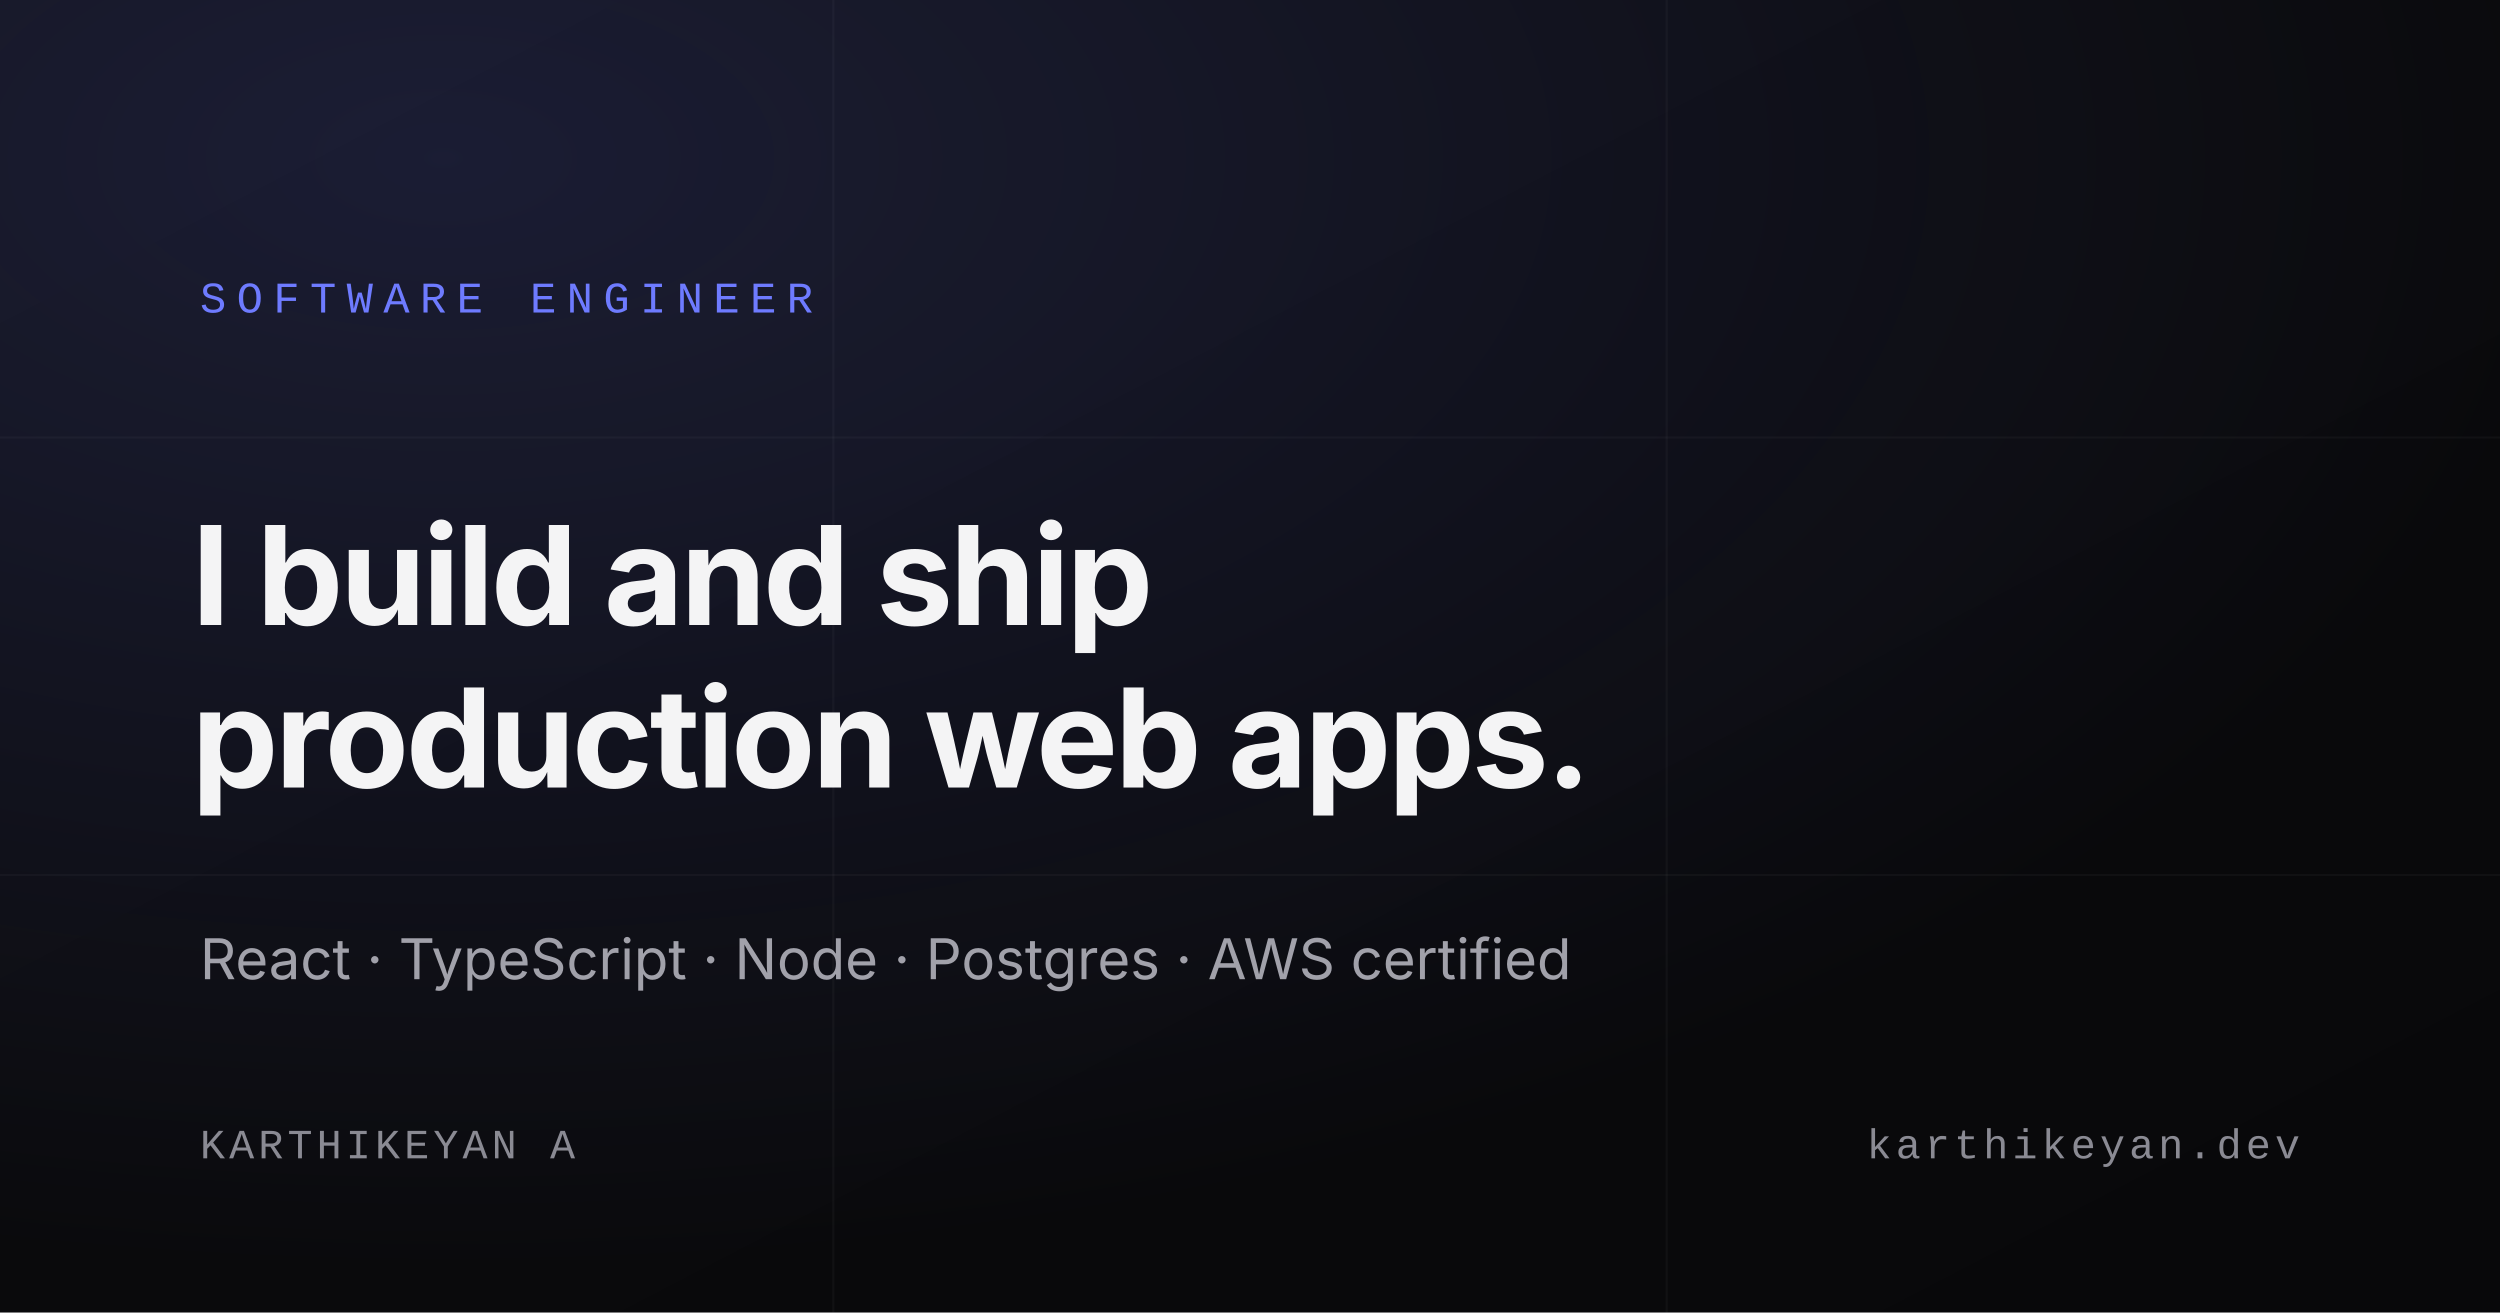
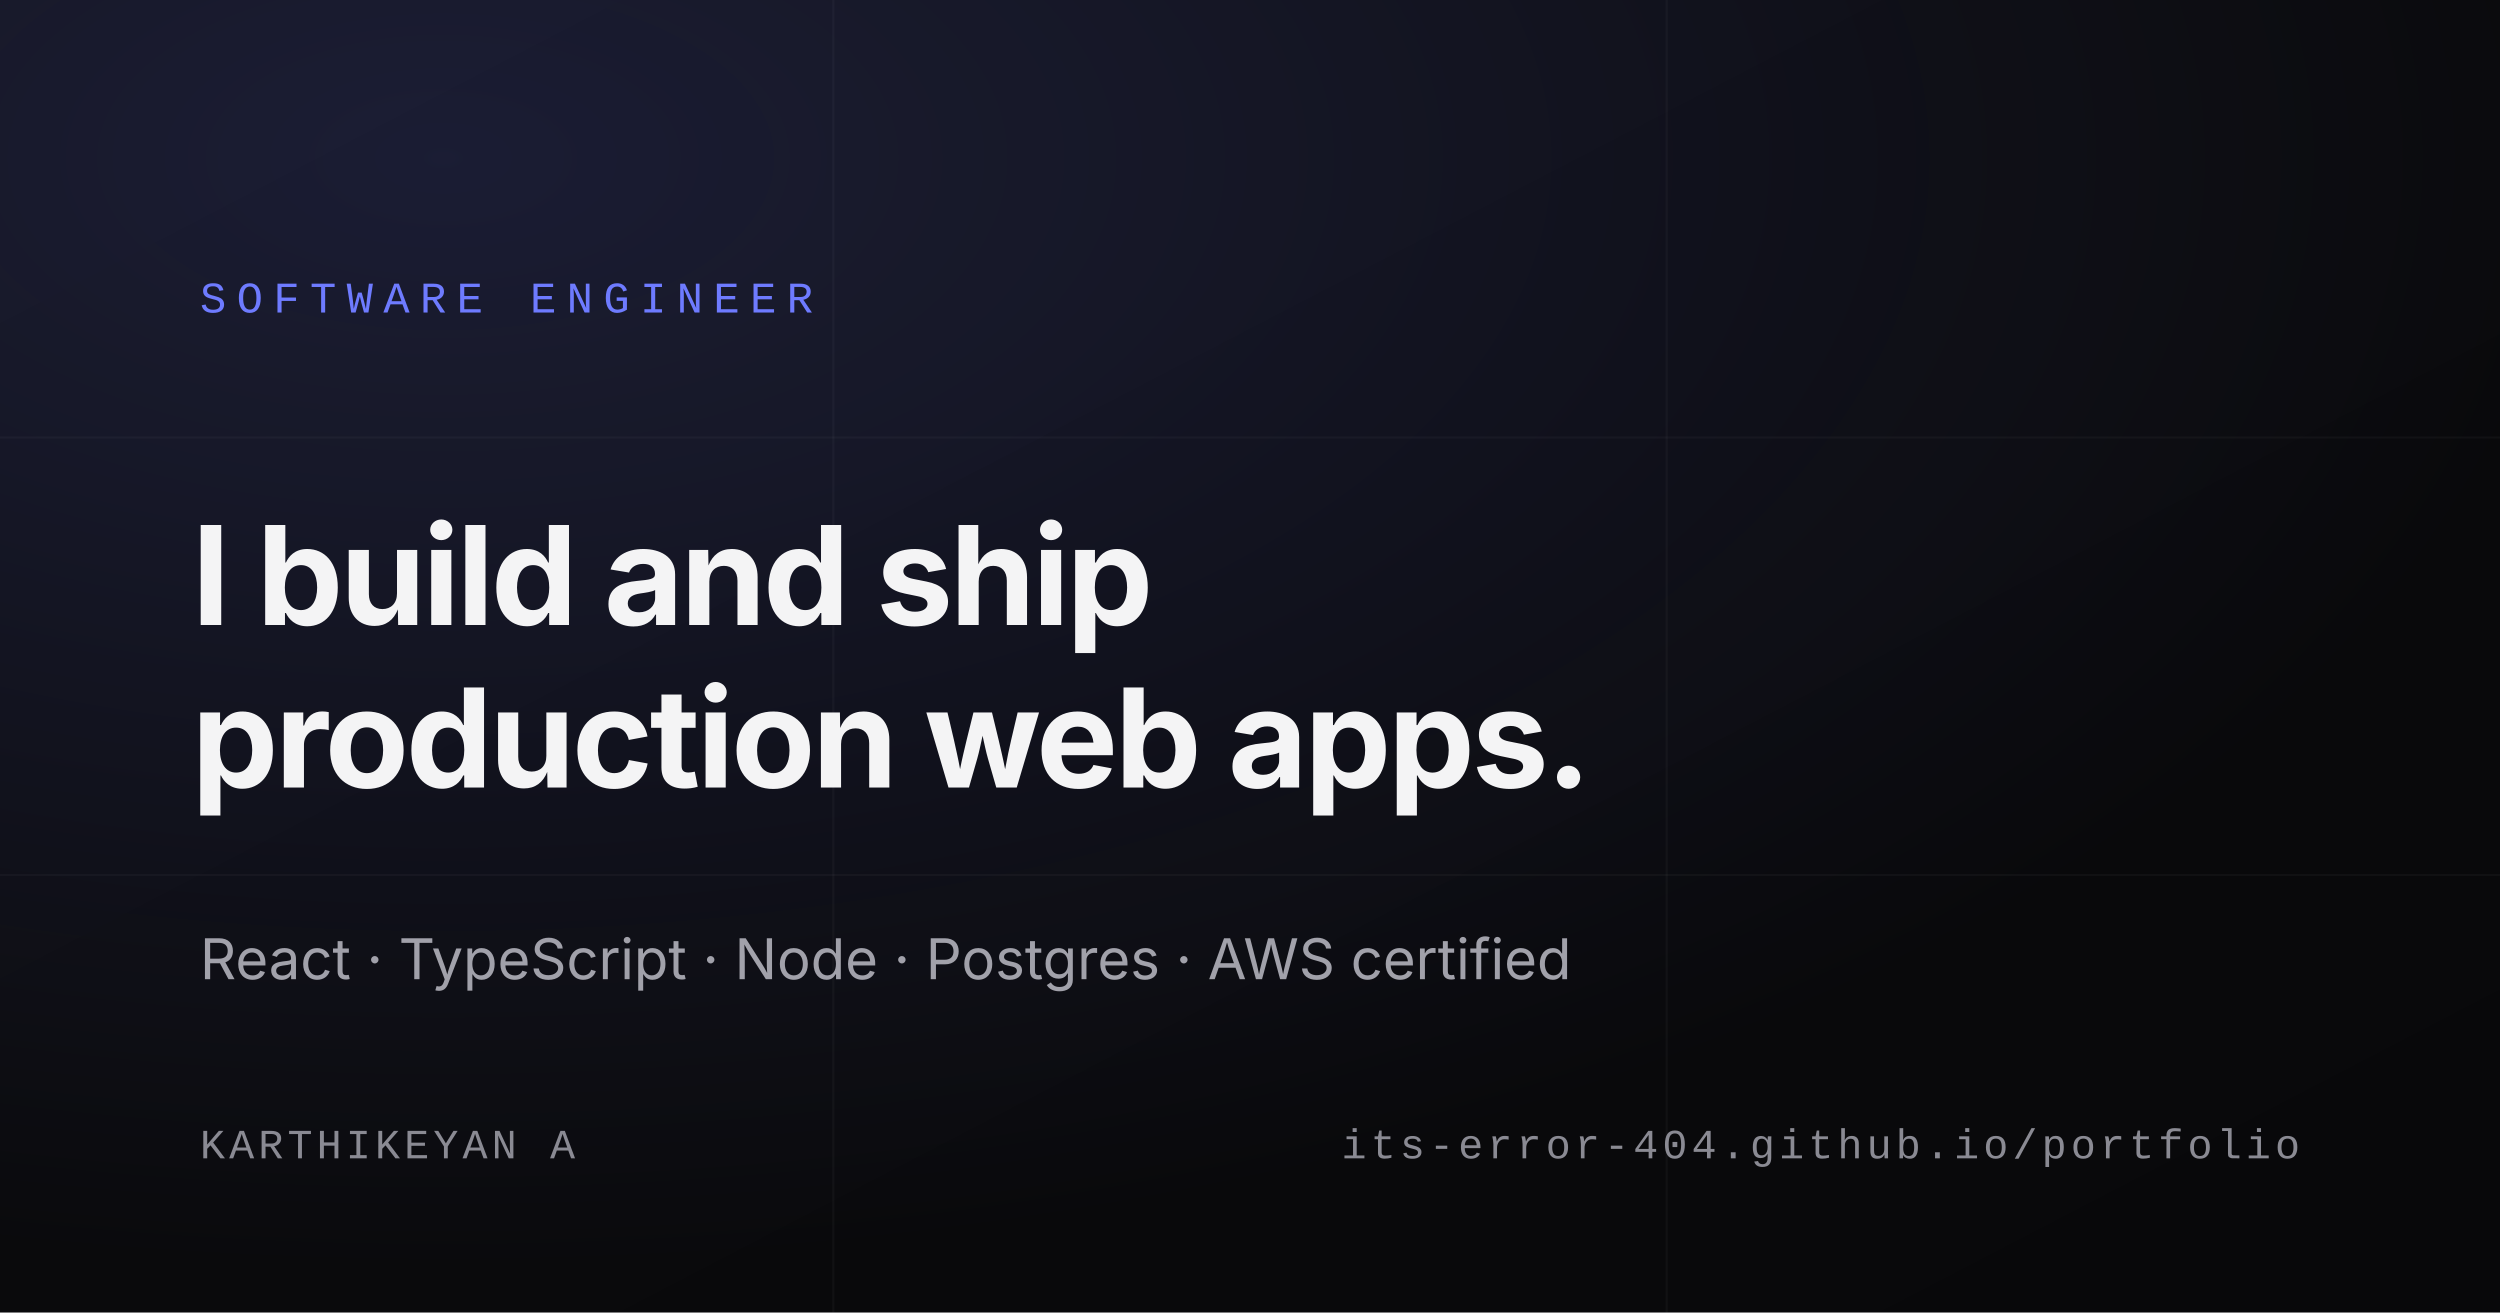
<svg xmlns="http://www.w3.org/2000/svg" width="1200" height="630" viewBox="0 0 1200 630">
  <defs>
    <linearGradient id="bg" x1="0" y1="0" x2="1" y2="1">
      <stop offset="0" stop-color="#0C0C0E" />
      <stop offset="1" stop-color="#08080A" />
    </linearGradient>
    <radialGradient id="glow" cx="0.18" cy="0.12" r="0.85">
      <stop offset="0" stop-color="#6E7BFF" stop-opacity="0.16" />
      <stop offset="1" stop-color="#6E7BFF" stop-opacity="0" />
    </radialGradient>
  </defs>
  <rect width="1200" height="630" fill="url(#bg)" />
  <rect width="1200" height="630" fill="url(#glow)" />
  <g stroke="#FFFFFF" stroke-opacity="0.035">
    <line x1="0" y1="210" x2="1200" y2="210" />
    <line x1="0" y1="420" x2="1200" y2="420" />
    <line x1="400" y1="0" x2="400" y2="630" />
    <line x1="800" y1="0" x2="800" y2="630" />
  </g>
  <text x="96" y="150" font-family="'JetBrains Mono','Courier New',monospace" font-size="21" letter-spacing="5" fill="#6E7BFF">SOFTWARE ENGINEER</text>
  <text x="92" y="300" font-family="Inter,'Helvetica Neue',Arial,sans-serif" font-size="66" font-weight="700" letter-spacing="-1.5" fill="#F4F4F5">I build and ship</text>
  <text x="92" y="378" font-family="Inter,'Helvetica Neue',Arial,sans-serif" font-size="66" font-weight="700" letter-spacing="-1.5" fill="#F4F4F5">production web apps.</text>
  <text x="96" y="470" font-family="Inter,'Helvetica Neue',Arial,sans-serif" font-size="27" fill="#A1A1AA">React · TypeScript · Node · Postgres · AWS certified</text>
  <text x="96" y="556" font-family="'JetBrains Mono','Courier New',monospace" font-size="20" letter-spacing="2" fill="#8A8A93">KARTHIKEYAN A</text>
-   <text x="1104" y="556" text-anchor="end" font-family="'JetBrains Mono','Courier New',monospace" font-size="20" letter-spacing="2" fill="#8A8A93">karthikeyan.dev</text>
+   <text x="1104" y="556" text-anchor="end" font-family="'JetBrains Mono','Courier New',monospace" font-size="20" letter-spacing="2" fill="#8A8A93">its-error-404.github.io/portfolio</text>
</svg>
